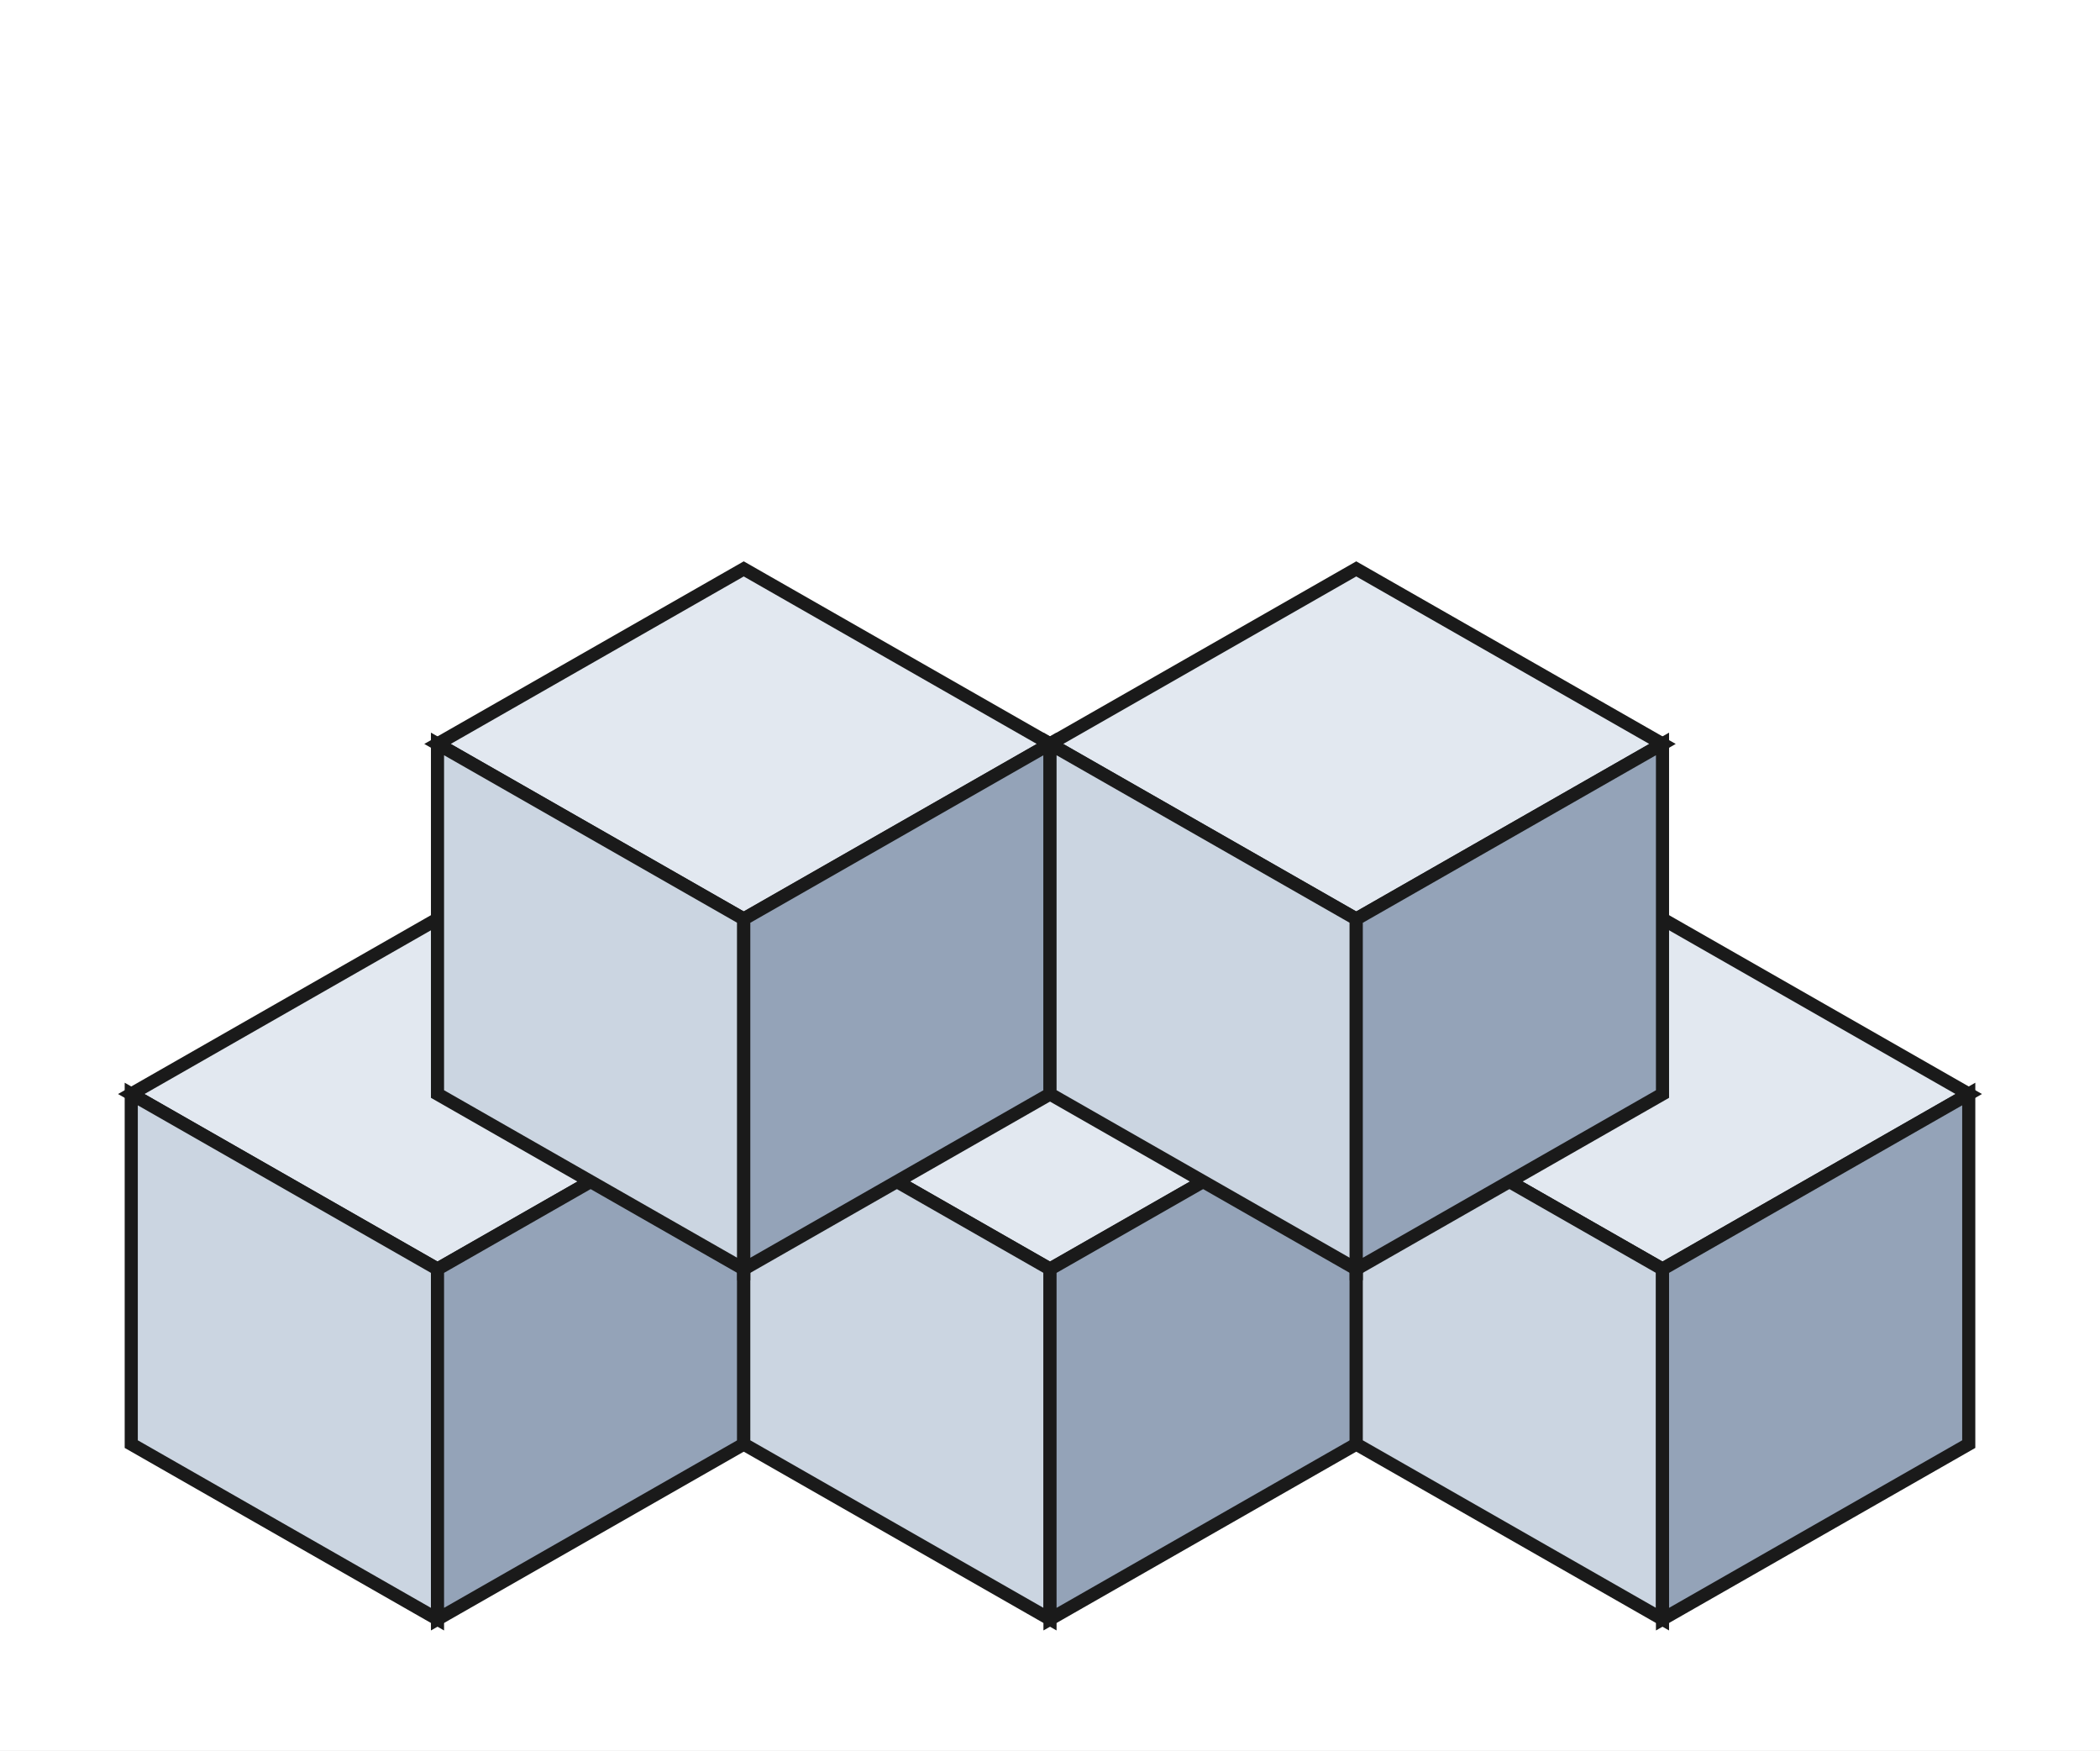
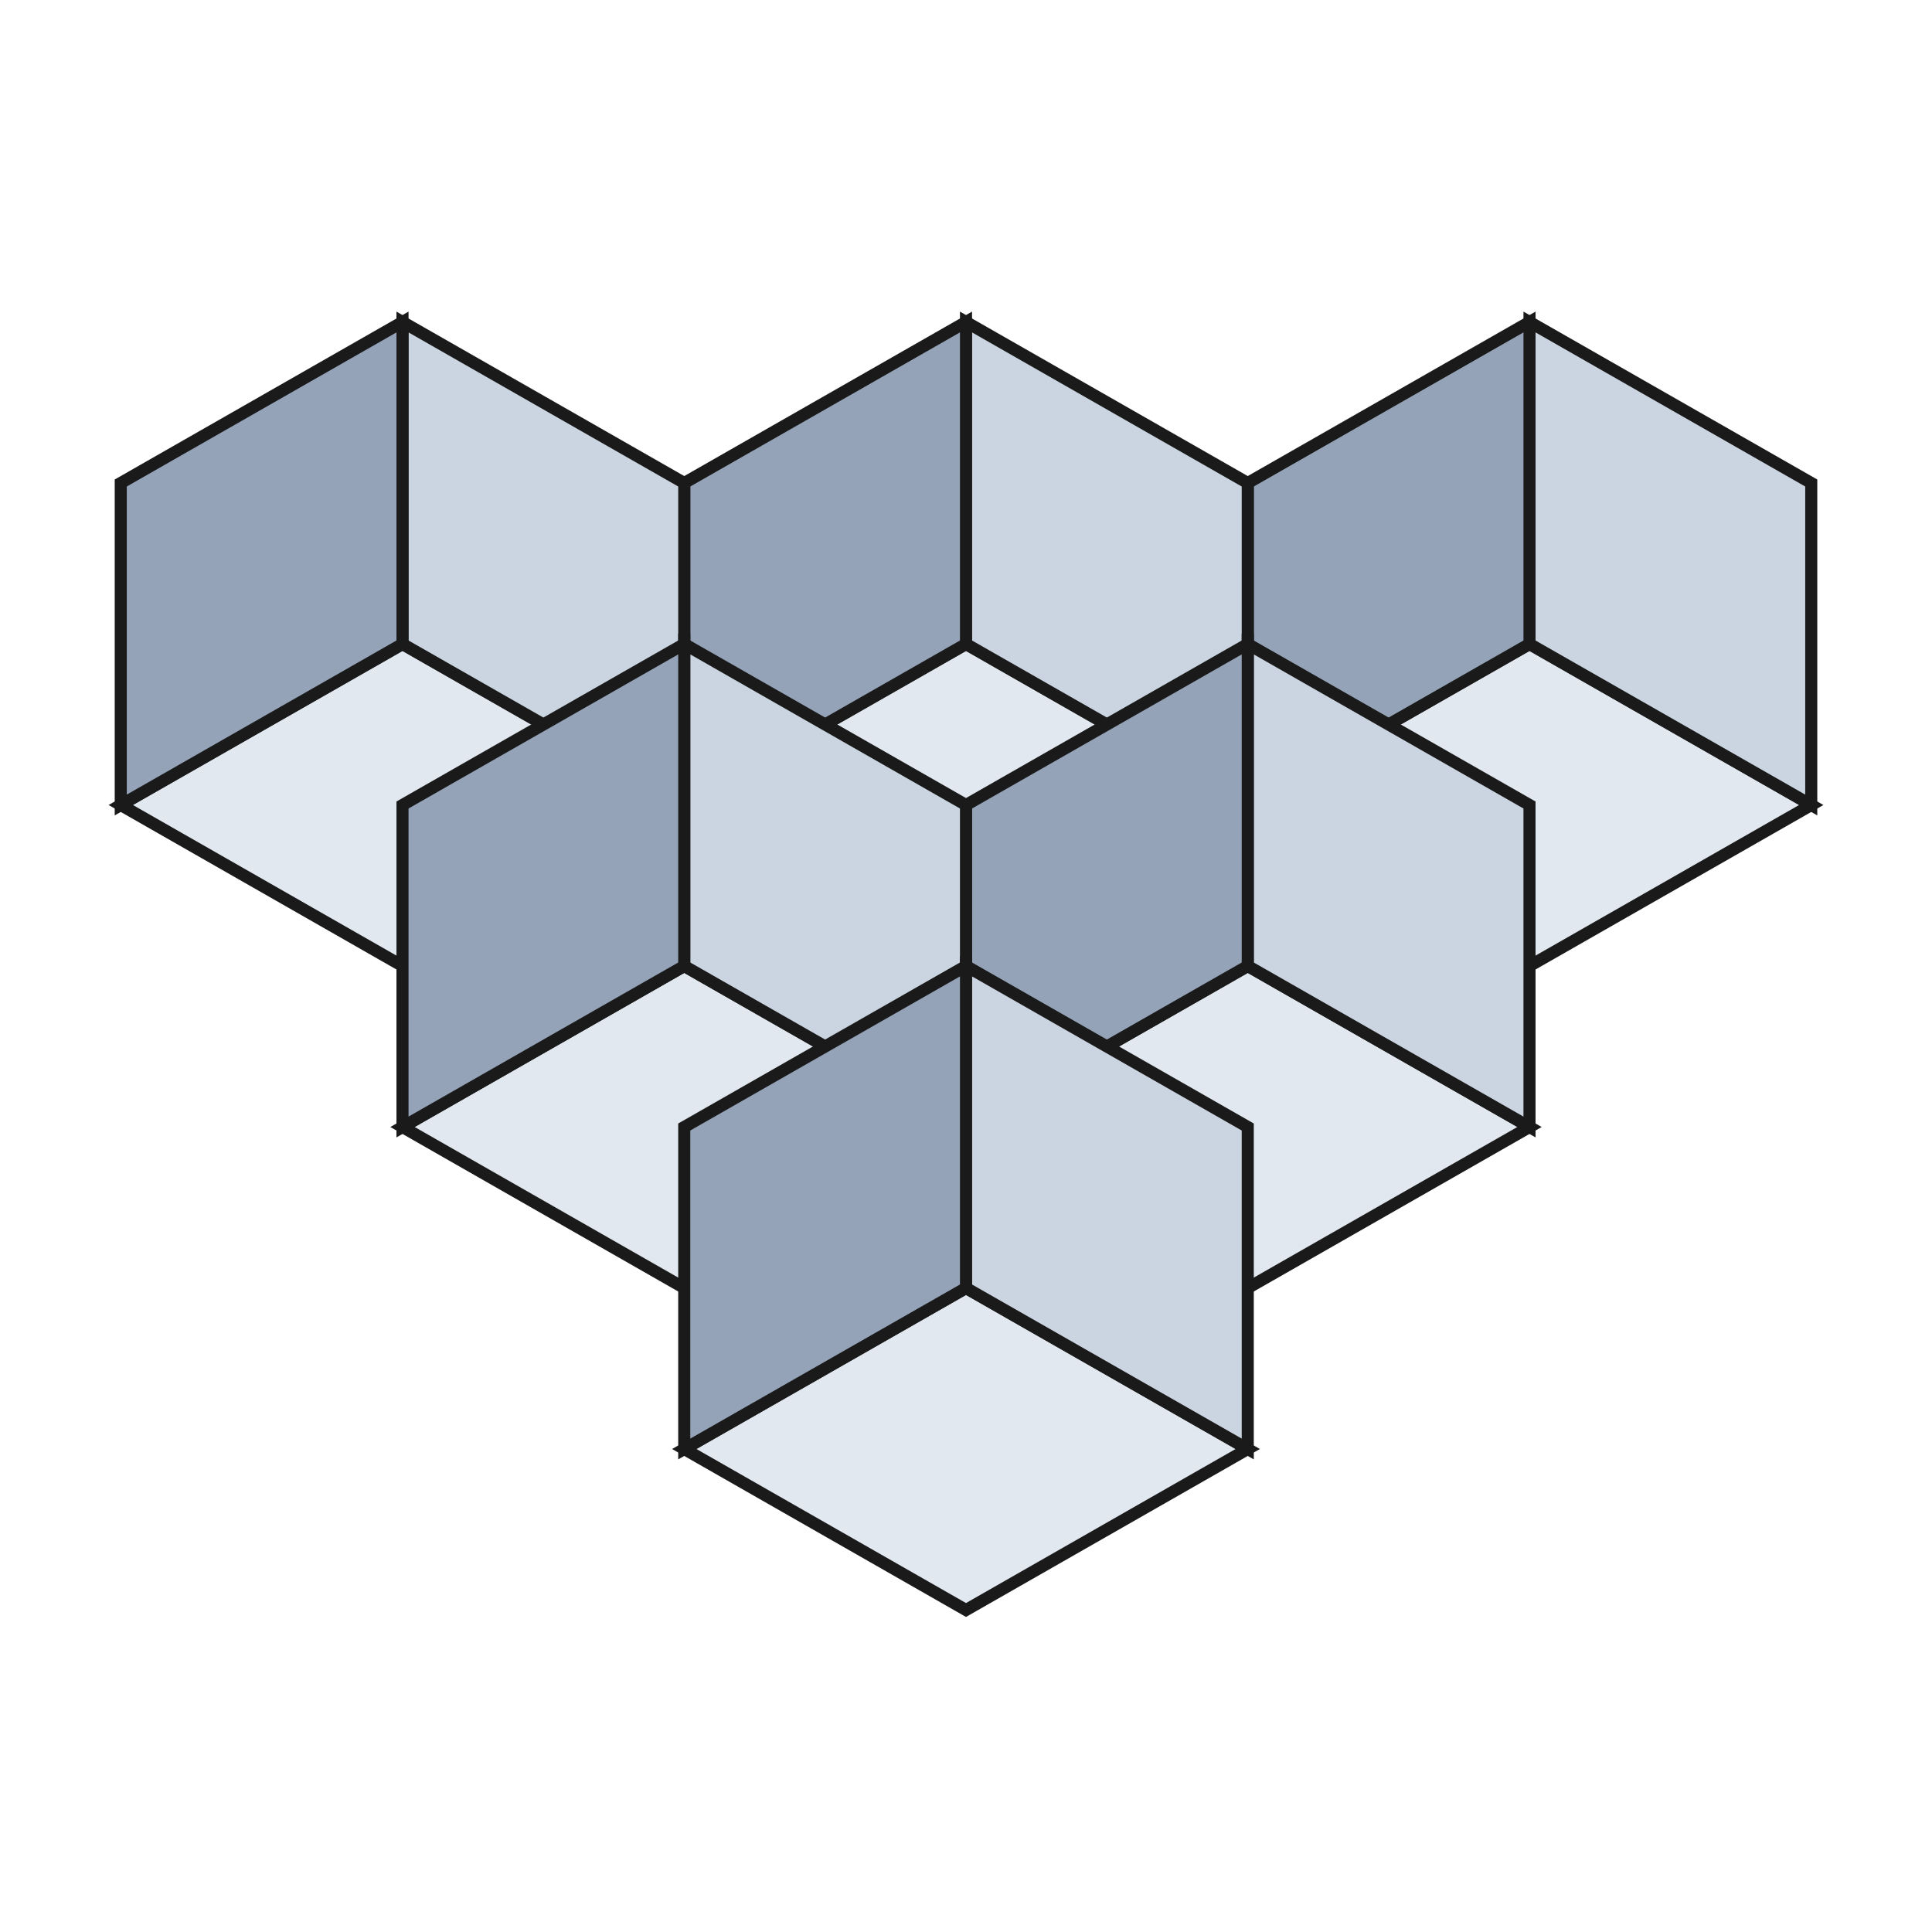
- <svg xmlns="http://www.w3.org/2000/svg" viewBox="0 0 240 200" width="240" height="200" font-family="'Latin Modern Roman', Georgia, 'Times New Roman', serif">
-   <rect width="240" height="200" fill="#ffffff" />
+ <svg xmlns="http://www.w3.org/2000/svg" viewBox="0 0 240 240" width="240" height="240" font-family="'Latin Modern Roman', Georgia, 'Times New Roman', serif">
+   <rect width="240" height="240" fill="#ffffff" />
  <defs>
    <symbol id="cube" overflow="visible">
      <polygon points="0,-30 35,-50 70,-30 35,-10" fill="#e2e8f0" stroke="#1a1a1a" stroke-width="1.5" />
      <polygon points="0,-30 35,-10 35,30 0,10" fill="#cbd5e1" stroke="#1a1a1a" stroke-width="1.5" />
      <polygon points="35,-10 70,-30 70,10 35,30" fill="#94a3b8" stroke="#1a1a1a" stroke-width="1.5" />
    </symbol>
  </defs>
-   <g transform="translate(15, 35)">
-     <use href="#cube" x="0" y="120" />
-     <use href="#cube" x="70" y="120" />
-     <use href="#cube" x="140" y="120" />
-     <use href="#cube" x="35" y="80" />
-     <use href="#cube" x="105" y="80" />
+   <g transform="rotate(180 120 120)">
+     <g transform="translate(15, 10)">
+       <use href="#cube" x="0" y="160" />
+       <use href="#cube" x="70" y="160" />
+       <use href="#cube" x="140" y="160" />
+       <use href="#cube" x="35" y="120" />
+       <use href="#cube" x="105" y="120" />
+       <use href="#cube" x="70" y="80" />
+     </g>
  </g>
</svg>
